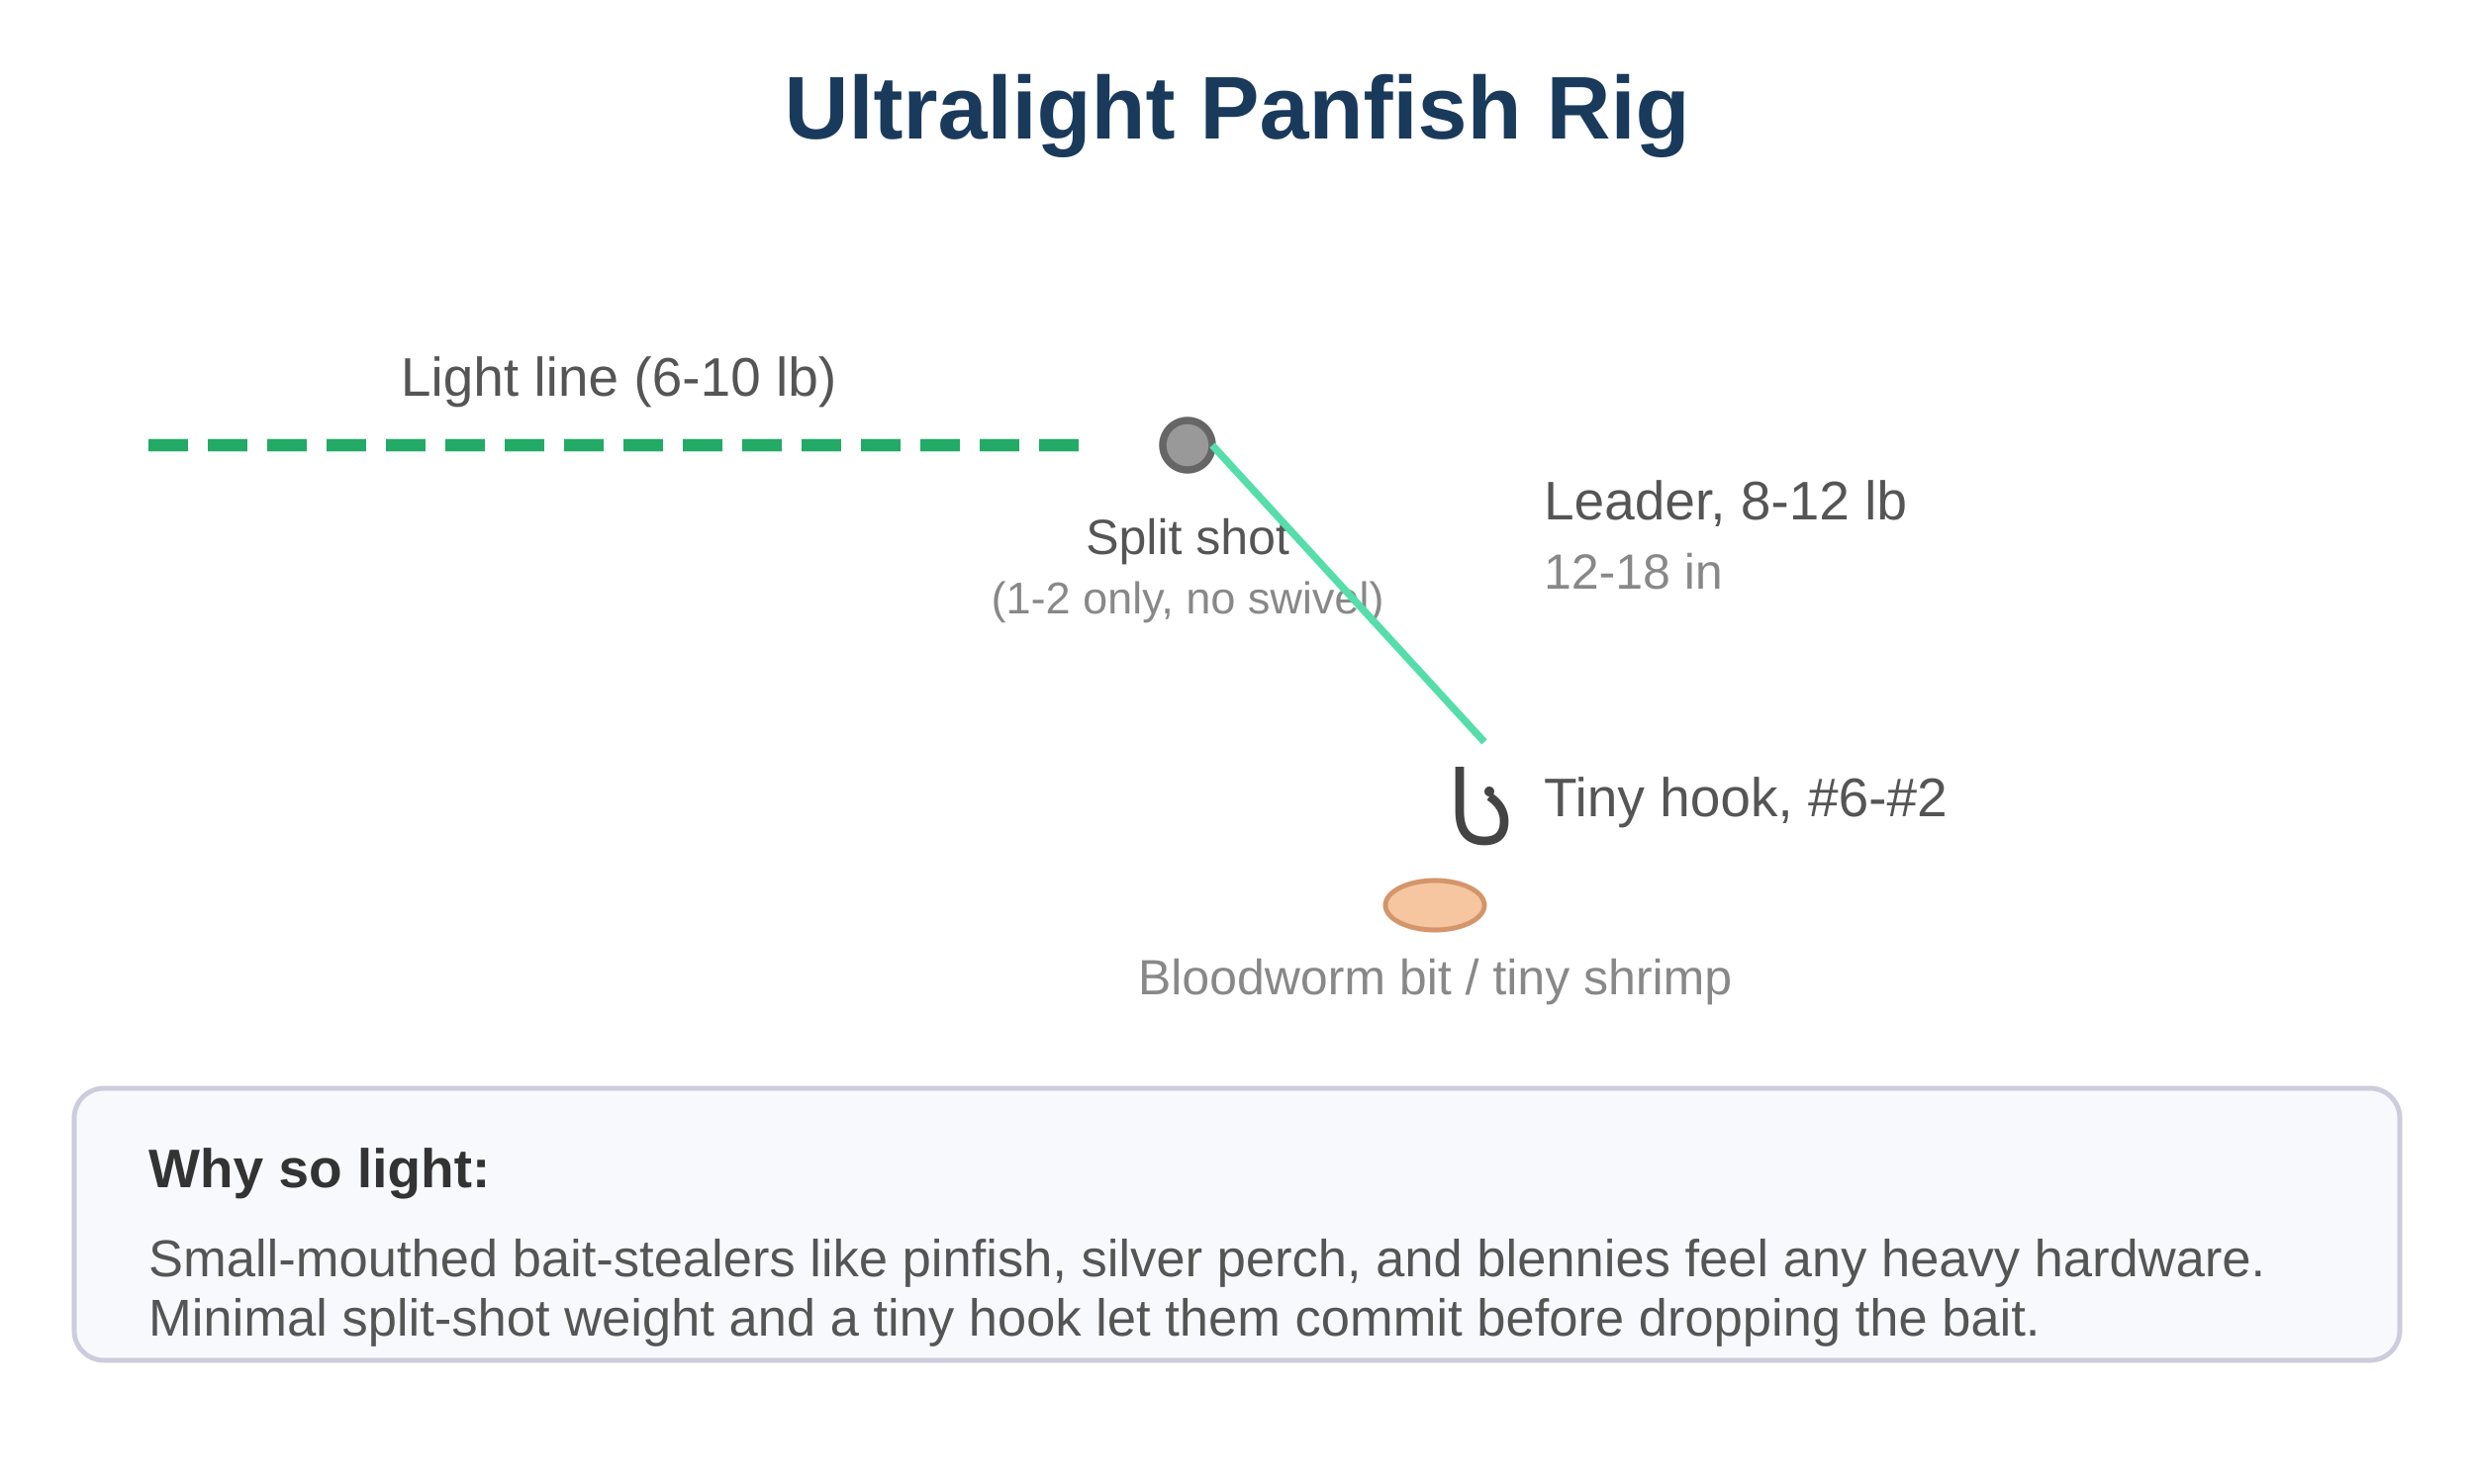
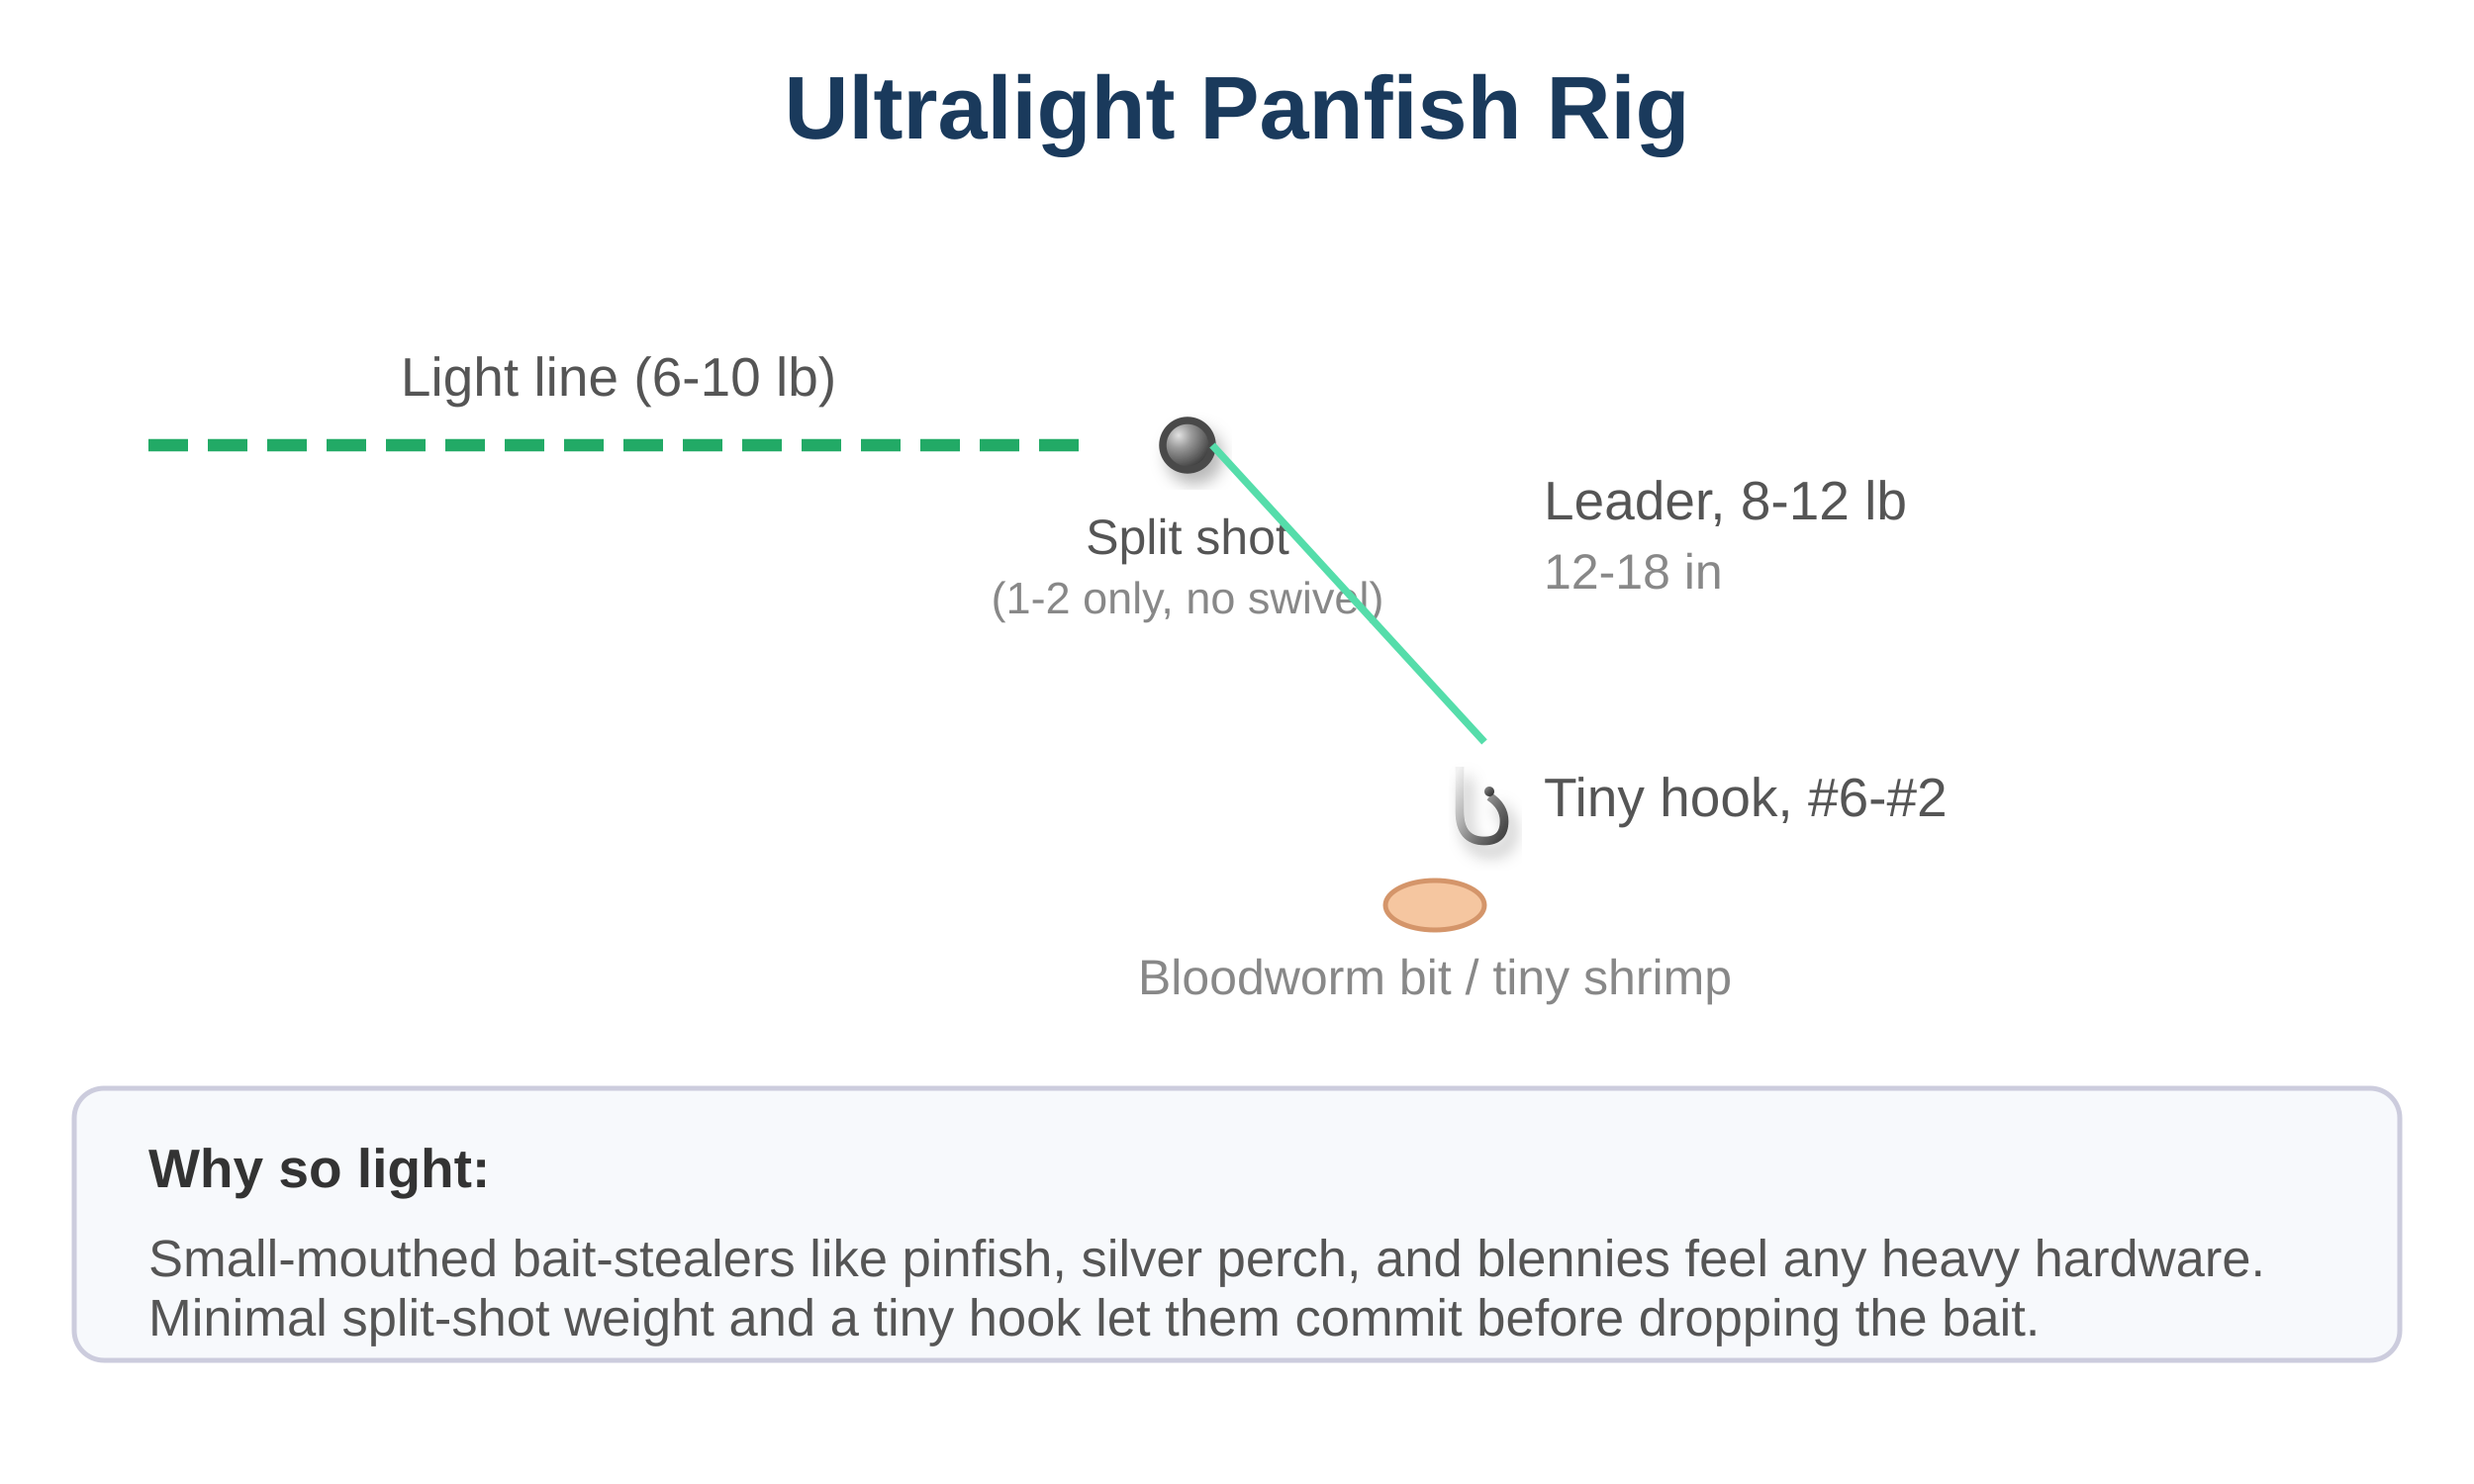
<svg xmlns="http://www.w3.org/2000/svg" viewBox="0 0 500 300" font-family="Arial, sans-serif">
+   <defs>
+     <linearGradient id="steelGrad" x1="0%" y1="0%" x2="100%" y2="100%">
+       <stop offset="0%" stop-color="#f2f2f2" />
+       <stop offset="35%" stop-color="#b8b8b8" />
+       <stop offset="70%" stop-color="#6e6e6e" />
+       <stop offset="100%" stop-color="#3d3d3d" />
+     </linearGradient>
+     <linearGradient id="steelGradDark" x1="0%" y1="0%" x2="100%" y2="100%">
+       <stop offset="0%" stop-color="#9a9a9a" />
+       <stop offset="45%" stop-color="#5c5c5c" />
+       <stop offset="100%" stop-color="#242424" />
+     </linearGradient>
+     <radialGradient id="leadGrad" cx="32%" cy="30%" r="75%">
+       <stop offset="0%" stop-color="#e2e2e2" />
+       <stop offset="35%" stop-color="#9a9a9a" />
+       <stop offset="75%" stop-color="#5c5c5c" />
+       <stop offset="100%" stop-color="#333333" />
+     </radialGradient>
+     <filter id="softShadow" x="-40%" y="-40%" width="180%" height="180%">
+       <feDropShadow dx="1.4" dy="2.2" stdDeviation="1.6" flood-color="#000000" flood-opacity="0.28" />
+     </filter>
+   </defs>
  <text x="250" y="28" text-anchor="middle" font-size="18" font-weight="bold" fill="#1a3a5c">Ultralight Panfish Rig</text>
  <line x1="30" y1="90" x2="220" y2="90" stroke="#2a6" stroke-width="2.5" stroke-dasharray="8,4" />
  <text x="125" y="80" text-anchor="middle" font-size="11" fill="#555">Light line (6-10 lb)</text>
-   <circle cx="240" cy="90" r="5" fill="#999" stroke="#666" stroke-width="1.5" />
+   <circle cx="240" cy="90" r="5" fill="url(#leadGrad)" stroke="#4a4a4a" stroke-width="1.5" filter="url(#softShadow)" />
  <text x="240" y="112" text-anchor="middle" font-size="10" fill="#555">Split shot</text>
  <text x="240" y="124" text-anchor="middle" font-size="9" fill="#888">(1-2 only, no swivel)</text>
  <line x1="245" y1="90" x2="300" y2="150" stroke="#5da" stroke-width="1.5" />
  <text x="312" y="105" font-size="11" fill="#555">Leader, 8-12 lb</text>
  <text x="312" y="119" font-size="10" fill="#888">12-18 in</text>
  <g transform="translate(292, 155)">
-     <path d="M3 0 L3 9 Q3 15 8 15 Q12 15 12 11 Q12 8 9 6" fill="none" stroke="#444" stroke-width="1.75" />
-     <circle cx="9" cy="5" r="1" fill="#444" />
+     <path d="M3 0 L3 9 Q3 15 8 15 Q12 15 12 11 Q12 8 9 6" fill="none" stroke="url(#steelGrad)" stroke-width="1.75" filter="url(#softShadow)" />
+     <circle cx="9" cy="5" r="1" fill="url(#steelGradDark)" />
    <text x="20" y="10" font-size="11" fill="#555">Tiny hook, #6-#2</text>
  </g>
  <g transform="translate(280, 175)">
    <ellipse cx="10" cy="8" rx="10" ry="5" fill="#f5c6a0" stroke="#d4956a" stroke-width="1" />
    <text x="10" y="26" text-anchor="middle" font-size="10" fill="#888">Bloodworm bit / tiny shrimp</text>
  </g>
  <rect x="15" y="220" width="470" height="55" rx="6" fill="#f7f9fc" stroke="#ccd" stroke-width="1" />
  <text x="30" y="240" font-size="11" fill="#333" font-weight="bold">Why so light:</text>
  <text x="30" y="258" font-size="10.5" fill="#555">Small-mouthed bait-stealers like pinfish, silver perch, and blennies feel any heavy hardware.</text>
  <text x="30" y="270" font-size="10.5" fill="#555">Minimal split-shot weight and a tiny hook let them commit before dropping the bait.</text>
</svg>
